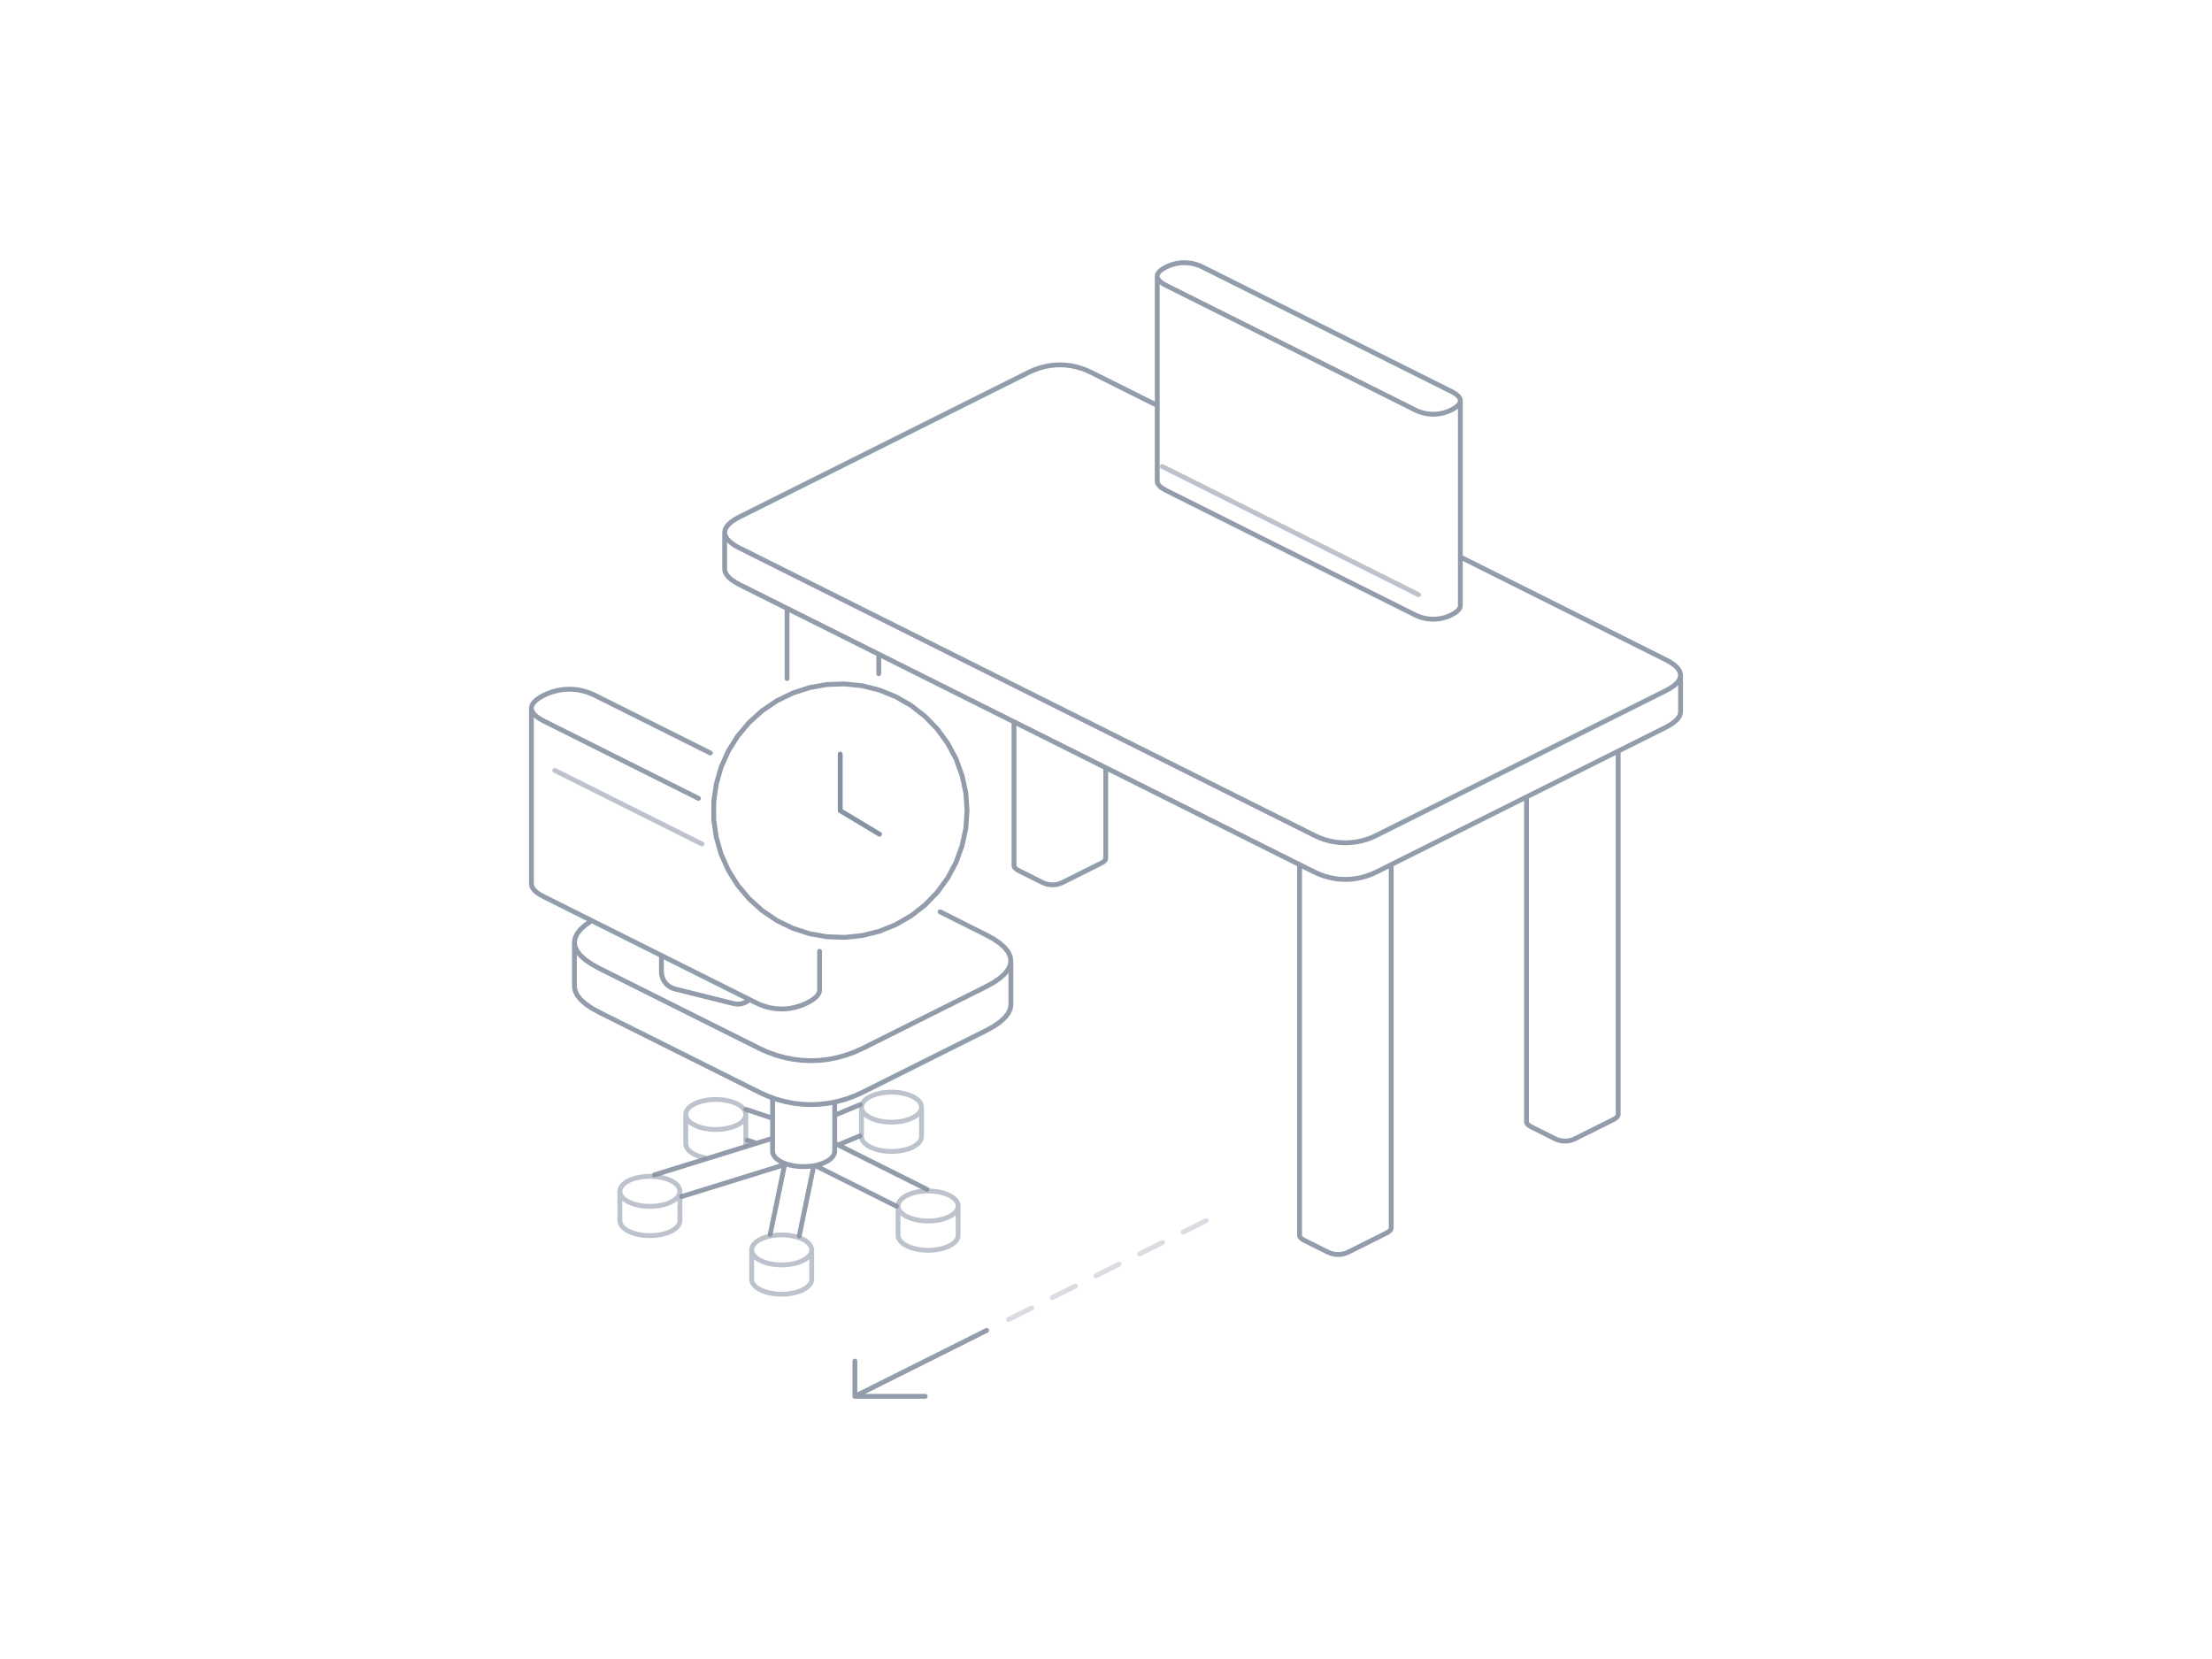
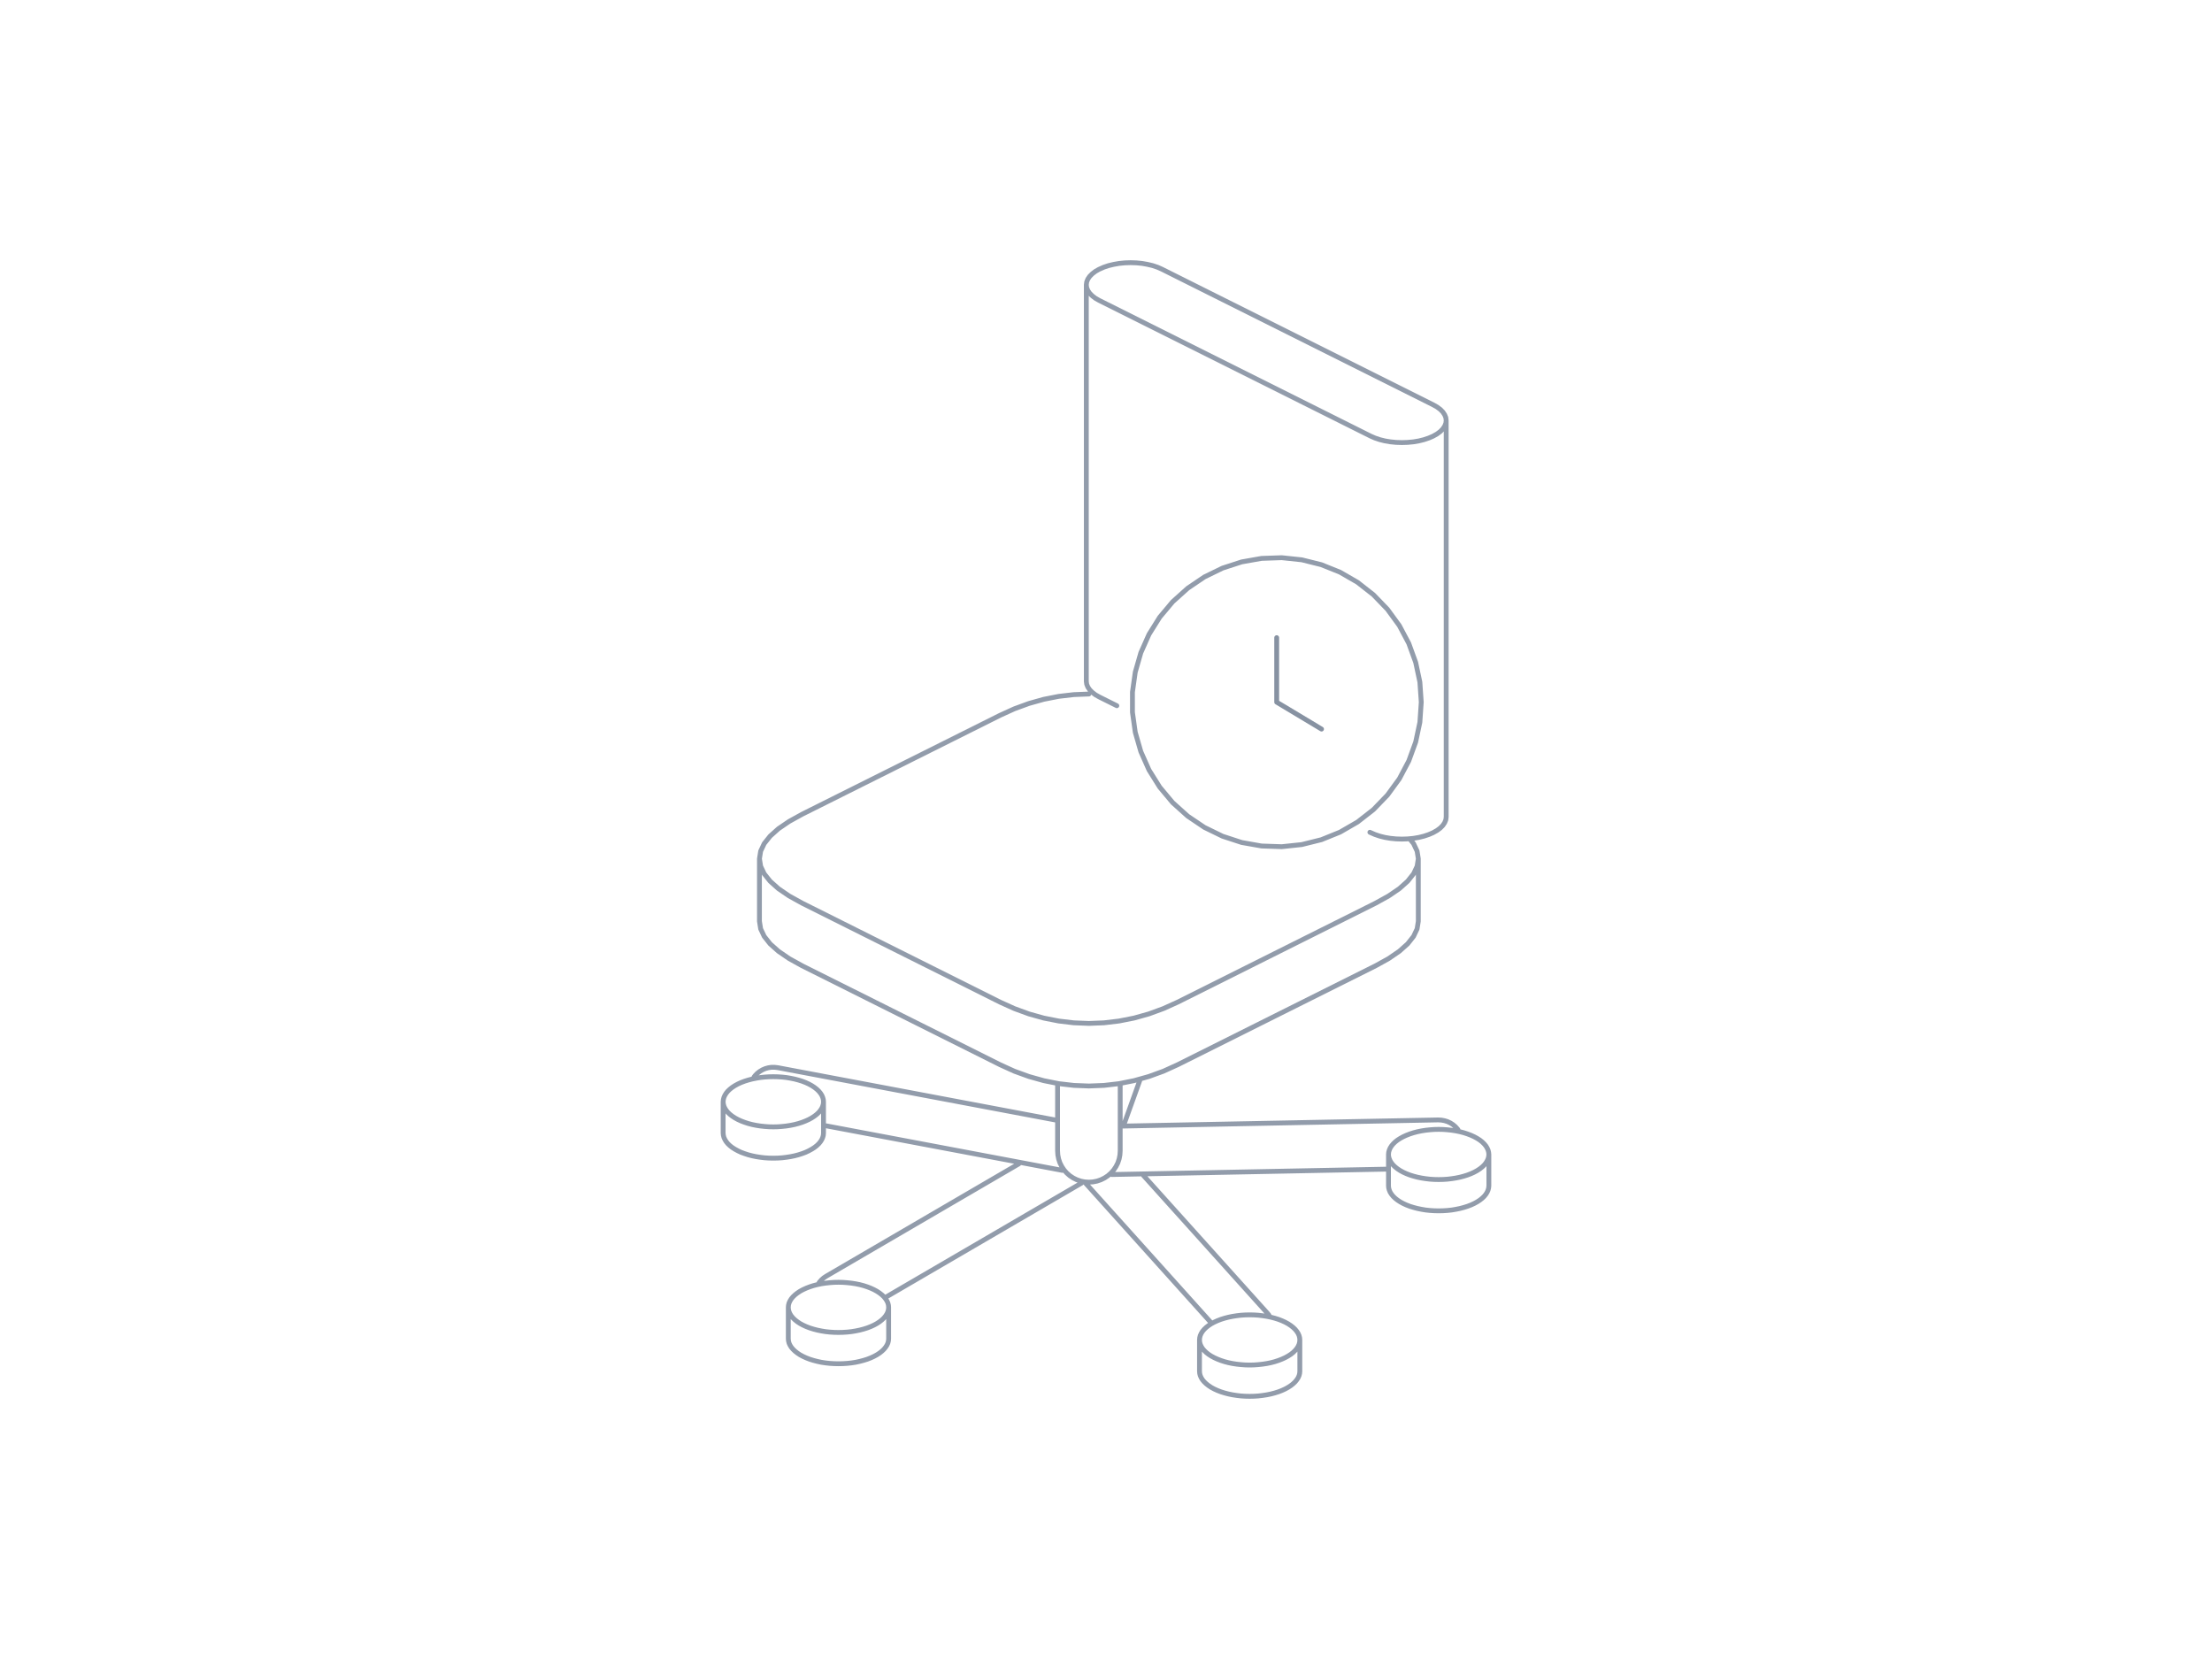
<svg xmlns="http://www.w3.org/2000/svg" viewBox="0 0 480 360" role="img" color="#8792a2" fill="none" stroke="currentColor" stroke-width="1.05" stroke-linecap="round" stroke-linejoin="round">
-   <path vector-effect="non-scaling-stroke" stroke-opacity=".32" d="M261.76,264.87 256.75,267.38 M252.29,269.61 247.28,272.11 M242.82,274.34 237.81,276.85 M233.35,279.08 228.34,281.58 M223.88,283.82 218.87,286.32" />
-   <path vector-effect="non-scaling-stroke" stroke-opacity=".55" d="M252.23,101.24 307.83,129.05 M155.32,238.58 154.76,238.59 154.19,238.63 153.64,238.69 153.10,238.78 152.57,238.89 152.07,239.02 151.59,239.17 151.14,239.34 150.72,239.53 150.33,239.74 149.99,239.97 149.68,240.21 149.42,240.46 149.20,240.72 149.03,240.99 148.91,241.27 148.83,241.55 148.81,241.84 148.81,248.19 148.83,248.48 148.91,248.76 149.03,249.04 149.20,249.31 149.42,249.57 149.68,249.82 149.99,250.06 150.33,250.29 150.72,250.50 151.14,250.69 151.59,250.86 152.07,251.01 152.57,251.14 152.90,251.21 M161.82,248.45 161.84,248.19 161.84,241.84 161.81,241.55 161.74,241.27 161.62,240.99 161.45,240.72 161.23,240.46 160.97,240.21 160.66,239.97 160.31,239.74 159.93,239.53 159.51,239.34 159.06,239.17 158.58,239.02 158.08,238.89 157.55,238.78 157.01,238.69 156.46,238.63 155.89,238.59 155.32,238.58 M161.84,241.84 161.81,242.12 161.74,242.40 161.62,242.68 161.45,242.95 161.23,243.21 160.97,243.47 160.66,243.71 160.31,243.93 159.93,244.14 159.51,244.33 159.06,244.51 158.58,244.66 158.08,244.79 157.55,244.90 157.01,244.98 156.46,245.05 155.89,245.08 155.32,245.10 154.76,245.08 154.19,245.05 153.64,244.98 153.10,244.90 152.57,244.79 152.07,244.66 151.59,244.51 151.14,244.33 150.72,244.14 150.33,243.93 149.99,243.71 149.68,243.47 149.42,243.21 149.20,242.95 149.03,242.68 148.91,242.40 148.83,242.12 148.81,241.84 M193.45,236.99 192.88,237.00 192.32,237.04 191.76,237.10 191.22,237.19 190.70,237.30 190.19,237.43 189.71,237.58 189.26,237.75 188.84,237.95 188.46,238.16 188.11,238.38 187.81,238.62 187.55,238.87 187.33,239.14 187.16,239.41 187.03,239.68 186.96,239.97 186.94,240.25 186.94,246.60 186.96,246.89 187.03,247.17 187.16,247.45 187.33,247.72 187.55,247.98 187.81,248.23 188.11,248.47 188.46,248.70 188.84,248.91 189.26,249.10 189.71,249.27 190.19,249.42 190.70,249.56 191.22,249.66 191.76,249.75 192.32,249.81 192.88,249.85 193.45,249.86 194.02,249.85 194.58,249.81 195.14,249.75 195.68,249.66 196.20,249.56 196.71,249.42 197.19,249.27 197.64,249.10 198.06,248.91 198.44,248.70 198.79,248.47 199.09,248.23 199.36,247.98 199.57,247.72 199.74,247.45 199.87,247.17 199.94,246.89 199.97,246.60 199.97,240.25 199.94,239.97 199.87,239.68 199.74,239.41 199.57,239.14 199.36,238.87 199.09,238.62 198.79,238.38 198.44,238.16 198.06,237.95 197.64,237.75 197.19,237.58 196.71,237.43 196.20,237.30 195.68,237.19 195.14,237.10 194.58,237.04 194.02,237.00 193.45,236.99 M199.97,240.25 199.94,240.53 199.87,240.81 199.74,241.09 199.57,241.36 199.36,241.63 199.09,241.88 198.79,242.12 198.44,242.34 198.06,242.55 197.64,242.74 197.19,242.92 196.71,243.07 196.20,243.20 195.68,243.31 195.14,243.40 194.58,243.46 194.02,243.49 193.45,243.51 192.88,243.49 192.32,243.46 191.76,243.40 191.22,243.31 190.70,243.20 190.19,243.07 189.71,242.92 189.26,242.74 188.84,242.55 188.46,242.34 188.11,242.12 187.81,241.88 187.55,241.63 187.33,241.36 187.16,241.09 187.03,240.81 186.96,240.53 186.94,240.25 M201.39,258.44 200.83,258.45 200.26,258.49 199.71,258.55 199.17,258.63 198.64,258.74 198.14,258.87 197.66,259.03 197.21,259.20 196.79,259.39 196.40,259.60 196.06,259.83 195.75,260.07 195.49,260.32 195.27,260.58 195.10,260.85 194.98,261.13 194.90,261.41 194.88,261.70 194.88,268.05 194.90,268.33 194.98,268.62 195.10,268.89 195.27,269.16 195.49,269.43 195.75,269.68 196.06,269.92 196.40,270.14 196.79,270.35 197.21,270.55 197.66,270.72 198.14,270.87 198.64,271.00 199.17,271.11 199.71,271.20 200.26,271.26 200.83,271.30 201.39,271.31 201.96,271.30 202.53,271.26 203.08,271.20 203.62,271.11 204.15,271.00 204.65,270.87 205.13,270.72 205.58,270.55 206.00,270.35 206.39,270.14 206.73,269.92 207.04,269.68 207.30,269.43 207.52,269.16 207.69,268.89 207.81,268.62 207.88,268.33 207.91,268.05 207.91,261.70 207.88,261.41 207.81,261.13 207.69,260.85 207.52,260.58 207.30,260.32 207.04,260.07 206.73,259.83 206.39,259.60 206.00,259.39 205.58,259.20 205.13,259.03 204.65,258.87 204.15,258.74 203.62,258.63 203.08,258.55 202.53,258.49 201.96,258.45 201.39,258.44 M207.91,261.70 207.88,261.98 207.81,262.26 207.69,262.54 207.52,262.81 207.30,263.07 207.04,263.32 206.73,263.56 206.39,263.79 206.00,264.00 205.58,264.19 205.13,264.36 204.65,264.52 204.15,264.65 203.62,264.76 203.08,264.84 202.53,264.90 201.96,264.94 201.39,264.95 200.83,264.94 200.26,264.90 199.71,264.84 199.17,264.76 198.64,264.65 198.14,264.52 197.66,264.36 197.21,264.19 196.79,264.00 196.40,263.79 196.06,263.56 195.75,263.32 195.49,263.07 195.27,262.81 195.10,262.54 194.98,262.26 194.90,261.98 194.88,261.70 M169.62,267.97 169.05,267.98 168.49,268.02 167.94,268.08 167.39,268.17 166.87,268.28 166.36,268.41 165.88,268.56 165.43,268.73 165.01,268.92 164.63,269.13 164.28,269.36 163.98,269.60 163.72,269.85 163.50,270.11 163.33,270.38 163.21,270.66 163.13,270.94 163.11,271.23 163.11,277.58 163.13,277.87 163.21,278.15 163.33,278.43 163.50,278.70 163.72,278.96 163.98,279.21 164.28,279.45 164.63,279.68 165.01,279.89 165.43,280.08 165.88,280.25 166.36,280.40 166.87,280.53 167.39,280.64 167.94,280.73 168.49,280.79 169.05,280.83 169.62,280.84 170.19,280.83 170.75,280.79 171.31,280.73 171.85,280.64 172.37,280.53 172.88,280.40 173.36,280.25 173.81,280.08 174.23,279.89 174.61,279.68 174.96,279.45 175.26,279.21 175.53,278.96 175.74,278.70 175.91,278.43 176.04,278.15 176.11,277.87 176.14,277.58 176.14,271.23 176.11,270.94 176.04,270.66 175.91,270.38 175.74,270.11 175.53,269.85 175.26,269.60 174.96,269.36 174.61,269.13 174.23,268.92 173.81,268.73 173.36,268.56 172.88,268.41 172.37,268.28 171.85,268.17 171.31,268.08 170.75,268.02 170.19,267.98 169.62,267.97 M176.14,271.23 176.11,271.51 176.04,271.79 175.91,272.07 175.74,272.34 175.53,272.60 175.26,272.86 174.96,273.10 174.61,273.32 174.23,273.53 173.81,273.72 173.36,273.90 172.88,274.05 172.37,274.18 171.85,274.29 171.31,274.37 170.75,274.44 170.19,274.47 169.62,274.49 169.05,274.47 168.49,274.44 167.94,274.37 167.39,274.29 166.87,274.18 166.36,274.05 165.88,273.90 165.43,273.72 165.01,273.53 164.63,273.32 164.28,273.10 163.98,272.86 163.72,272.60 163.50,272.34 163.33,272.07 163.21,271.79 163.13,271.51 163.11,271.23 M141.03,255.26 140.46,255.27 139.89,255.31 139.34,255.37 138.80,255.46 138.27,255.57 137.77,255.70 137.29,255.85 136.84,256.02 136.42,256.21 136.04,256.42 135.69,256.65 135.38,256.89 135.12,257.14 134.90,257.40 134.73,257.68 134.61,257.95 134.54,258.23 134.51,258.52 134.51,264.87 134.54,265.16 134.61,265.44 134.73,265.72 134.90,265.99 135.12,266.25 135.38,266.50 135.69,266.74 136.04,266.97 136.42,267.18 136.84,267.37 137.29,267.54 137.77,267.69 138.27,267.83 138.80,267.93 139.34,268.02 139.89,268.08 140.46,268.12 141.03,268.13 141.59,268.12 142.16,268.08 142.71,268.02 143.25,267.93 143.78,267.83 144.28,267.69 144.76,267.54 145.21,267.37 145.63,267.18 146.02,266.97 146.36,266.74 146.67,266.50 146.93,266.25 147.15,265.99 147.32,265.72 147.44,265.44 147.52,265.16 147.54,264.87 147.54,258.52 147.52,258.23 147.44,257.95 147.32,257.68 147.15,257.40 146.93,257.14 146.67,256.89 146.36,256.65 146.02,256.42 145.63,256.21 145.21,256.02 144.76,255.85 144.28,255.70 143.78,255.57 143.25,255.46 142.71,255.37 142.16,255.31 141.59,255.27 141.03,255.26 M147.54,258.52 147.52,258.80 147.44,259.08 147.32,259.36 147.15,259.63 146.93,259.90 146.67,260.15 146.36,260.39 146.02,260.61 145.63,260.82 145.21,261.01 144.76,261.19 144.28,261.34 143.78,261.47 143.25,261.58 142.71,261.67 142.16,261.73 141.59,261.76 141.03,261.78 140.46,261.76 139.89,261.73 139.34,261.67 138.80,261.58 138.27,261.47 137.77,261.34 137.29,261.19 136.84,261.01 136.42,260.82 136.04,260.61 135.69,260.39 135.38,260.15 135.12,259.90 134.90,259.63 134.73,259.36 134.61,259.08 134.54,258.80 134.51,258.52 M120.37,167.17 152.32,183.15" />
-   <path vector-effect="non-scaling-stroke" stroke-opacity=".9" d="M220.04,157.03 220.04,187.82 220.07,188.02 220.16,188.21 220.31,188.40 220.52,188.58 220.79,188.77 221.12,188.95 226.14,191.46 226.51,191.63 226.88,191.76 227.26,191.87 227.64,191.94 228.02,191.99 228.40,192.00 228.78,191.99 229.17,191.94 229.55,191.87 229.92,191.76 230.29,191.63 230.66,191.46 238.85,187.36 239.18,187.18 239.46,187.00 239.67,186.81 239.82,186.62 239.91,186.43 239.94,186.24 239.94,166.98 M170.79,132.41 170.79,147.25 M190.69,146.21 190.69,142.35 M331.25,173.33 331.25,243.43 331.28,243.62 331.37,243.81 331.52,244.00 331.73,244.19 332.00,244.37 332.33,244.55 337.35,247.06 337.71,247.23 338.08,247.37 338.46,247.47 338.84,247.55 339.22,247.59 339.60,247.61 339.99,247.59 340.37,247.55 340.75,247.47 341.13,247.37 341.50,247.23 341.86,247.06 350.06,242.97 350.39,242.78 350.66,242.60 350.87,242.41 351.02,242.22 351.11,242.03 351.14,241.84 351.14,163.38 M282.00,188.01 282.00,268.05 282.03,268.24 282.12,268.43 282.27,268.62 282.48,268.81 282.75,269.00 283.08,269.18 288.10,271.69 288.47,271.85 288.84,271.99 289.21,272.09 289.59,272.17 289.97,272.21 290.36,272.23 290.74,272.21 291.12,272.17 291.50,272.09 291.88,271.99 292.25,271.85 292.61,271.69 300.81,267.59 301.14,267.41 301.41,267.22 301.62,267.03 301.77,266.84 301.86,266.65 301.89,266.46 301.89,188.01 M229.99,79.17 228.84,79.22 227.69,79.35 226.55,79.58 225.43,79.90 224.32,80.30 223.22,80.80 160.50,112.16 159.51,112.70 158.70,113.26 158.07,113.82 157.62,114.39 157.34,114.97 157.25,115.54 157.25,123.49 157.34,124.06 157.62,124.63 158.07,125.20 158.70,125.77 159.51,126.32 160.50,126.87 285.18,189.21 286.27,189.70 287.38,190.11 288.51,190.42 289.65,190.65 290.80,190.79 291.95,190.83 293.10,190.79 294.24,190.65 295.38,190.42 296.51,190.11 297.62,189.70 298.71,189.21 361.43,157.85 362.42,157.30 363.24,156.74 363.87,156.18 364.32,155.61 364.59,155.04 364.68,154.46 364.68,146.52 364.59,145.95 364.32,145.37 363.87,144.80 363.24,144.24 362.42,143.68 361.43,143.14 317.24,121.04 M250.77,87.80 236.76,80.80 235.66,80.30 234.55,79.90 233.42,79.58 232.29,79.35 231.14,79.22 229.99,79.17 M364.68,146.52 364.59,147.10 364.32,147.67 363.87,148.24 363.24,148.80 362.42,149.36 361.43,149.90 298.71,181.26 297.62,181.76 296.51,182.17 295.38,182.48 294.24,182.71 293.10,182.84 291.95,182.89 290.80,182.84 289.65,182.71 288.51,182.48 287.38,182.17 286.27,181.76 285.18,181.26 160.50,118.93 159.51,118.38 158.70,117.82 158.07,117.26 157.62,116.69 157.34,116.12 157.25,115.54 M257.00,57.00 256.32,57.03 255.65,57.11 254.98,57.24 254.32,57.42 253.67,57.66 253.03,57.95 253.02,57.96 252.44,58.28 251.96,58.60 251.59,58.93 251.33,59.27 251.17,59.60 251.12,59.94 251.12,104.42 251.17,104.76 251.33,105.09 251.59,105.43 251.96,105.76 252.44,106.08 253.02,106.41 307.04,133.42 307.68,133.71 308.33,133.95 309.00,134.13 309.66,134.26 310.34,134.34 311.01,134.37 311.68,134.34 312.36,134.26 313.02,134.13 313.68,133.95 314.34,133.71 314.98,133.42 314.98,133.41 315.57,133.09 316.04,132.77 316.41,132.44 316.68,132.10 316.84,131.77 316.89,131.43 316.89,86.95 316.84,86.61 316.68,86.27 316.41,85.94 316.04,85.61 315.57,85.28 314.98,84.96 260.96,57.95 260.32,57.66 259.67,57.42 259.01,57.24 258.34,57.11 257.67,57.03 257.00,57.00 M316.89,86.95 316.84,87.28 316.68,87.62 316.41,87.95 316.04,88.28 315.57,88.61 314.98,88.93 314.98,88.93 314.34,89.23 313.68,89.46 313.02,89.65 312.36,89.78 311.68,89.86 311.01,89.89 310.34,89.86 309.66,89.78 309.00,89.65 308.33,89.46 307.68,89.23 307.04,88.93 253.02,61.92 252.44,61.60 251.96,61.28 251.59,60.95 251.33,60.61 251.17,60.28 251.12,59.94 M214.10,288.70 185.51,303.00 M185.51,295.37 185.51,303.00 200.76,303.00 M162.19,247.41 163.63,247.89 M167.30,242.54 161.86,240.73 M186.67,239.70 181.48,241.86 M182.30,248.27 186.59,246.49 M201.16,258.09 181.48,248.25 M177.36,253.16 194.53,261.75 M173.43,268.21 176.51,253.33 M170.18,253.12 167.13,267.86 M147.89,259.66 170.14,252.77 M167.30,247.12 142.01,254.95 M167.65,238.60 167.65,249.78 167.67,250.07 167.75,250.37 167.88,250.65 168.05,250.93 168.28,251.21 168.55,251.47 168.87,251.71 169.22,251.95 169.62,252.16 170.05,252.36 170.52,252.54 171.02,252.70 171.54,252.84 172.08,252.95 172.64,253.04 173.22,253.10 173.80,253.14 174.39,253.15 174.97,253.14 175.56,253.10 176.13,253.04 176.69,252.95 177.24,252.84 177.76,252.70 178.25,252.54 178.72,252.36 179.15,252.16 179.55,251.95 179.91,251.71 180.22,251.47 180.50,251.21 180.72,250.93 180.90,250.65 181.02,250.37 181.10,250.07 181.13,249.78 181.13,239.49 M128.07,200.01 127.06,200.70 126.00,201.64 125.25,202.59 124.80,203.55 124.65,204.51 124.65,214.04 124.80,215.00 125.25,215.95 126.00,216.90 127.06,217.84 128.41,218.77 130.06,219.68 164.70,236.99 166.52,237.82 168.37,238.50 170.25,239.02 172.15,239.40 174.06,239.62 175.98,239.70 177.89,239.62 179.80,239.40 181.70,239.02 183.58,238.50 185.43,237.82 187.26,236.99 213.94,223.65 215.60,222.74 216.95,221.81 218.00,220.87 218.76,219.92 219.21,218.97 219.36,218.01 219.36,208.48 219.21,207.52 218.76,206.56 218.00,205.61 216.95,204.68 215.60,203.75 213.94,202.84 204.00,197.86 M219.36,208.48 219.21,209.43 218.76,210.39 218.00,211.34 216.95,212.28 215.60,213.21 213.94,214.12 187.26,227.46 185.43,228.29 183.58,228.96 181.70,229.49 179.80,229.87 177.89,230.09 175.98,230.17 174.06,230.09 172.15,229.87 170.25,229.49 168.37,228.96 166.52,228.29 164.70,227.46 130.06,210.14 128.41,209.23 127.06,208.31 126.00,207.37 125.25,206.42 124.80,205.46 124.65,204.51 M143.53,207.74 143.53,210.86 143.56,211.37 143.66,211.87 143.83,212.35 144.06,212.81 144.34,213.23 144.68,213.61 145.07,213.94 145.50,214.22 145.96,214.44 146.45,214.60 159.16,217.77 159.65,217.86 160.15,217.89 160.66,217.85 161.15,217.74 161.62,217.57 162.07,217.34 162.35,217.15 M123.55,149.55 122.61,149.59 121.67,149.70 120.73,149.89 119.81,150.15 118.89,150.48 118.00,150.89 117.99,150.89 117.17,151.34 116.50,151.80 115.99,152.26 115.62,152.73 115.39,153.20 115.32,153.67 115.32,191.80 115.39,192.27 115.62,192.74 115.99,193.21 116.50,193.67 117.17,194.12 117.99,194.57 164.07,217.61 164.96,218.02 165.88,218.35 166.80,218.61 167.74,218.80 168.68,218.91 169.62,218.95 170.57,218.91 171.51,218.80 172.44,218.61 173.37,218.35 174.28,218.02 175.18,217.61 175.19,217.61 176.00,217.16 176.67,216.70 177.19,216.24 177.56,215.77 177.78,215.30 177.85,214.83 177.85,206.43 M154.14,163.40 129.11,150.89 128.21,150.48 127.30,150.15 126.37,149.89 125.44,149.70 124.50,149.59 123.55,149.55 M151.56,173.24 117.99,156.45 117.17,156.00 116.50,155.54 115.99,155.08 115.62,154.61 115.39,154.14 115.32,153.67 M183.29,148.41 179.45,148.54 175.67,149.21 172.02,150.40 168.57,152.08 165.39,154.23 162.54,156.80 160.07,159.74 158.04,162.99 156.47,166.50 155.42,170.19 154.88,173.99 154.88,177.83 155.42,181.63 156.47,185.32 158.04,188.83 158.04,188.83 160.07,192.08 162.54,195.02 165.39,197.59 168.57,199.74 172.02,201.42 175.67,202.61 179.45,203.27 183.29,203.41 183.29,203.41 187.11,203.01 190.83,202.08 194.39,200.64 197.72,198.72 200.74,196.36 203.41,193.60 205.67,190.49 207.47,187.10 208.78,183.49 209.58,179.74 209.85,175.91 209.85,175.91 209.58,172.08 208.78,168.33 207.47,164.72 205.67,161.33 203.41,158.22 200.74,155.46 197.72,153.10 194.39,151.18 190.83,149.74 187.11,148.81 183.29,148.41 183.29,148.41 M209.85,175.91 209.58,172.08 208.78,168.33 207.47,164.72 205.67,161.33 203.41,158.22 200.74,155.46 197.72,153.10 194.39,151.18 190.83,149.74 187.11,148.81 183.29,148.41 179.45,148.54 175.67,149.21 172.02,150.40 168.57,152.08 165.39,154.23 162.54,156.80 160.07,159.74 158.04,162.99 156.47,166.50 155.42,170.19 154.88,173.99 154.88,177.83 155.42,181.63 156.47,185.32 158.04,188.83 160.07,192.08 162.54,195.02 165.39,197.59 168.57,199.74 172.02,201.42 175.67,202.61 179.45,203.27 183.29,203.41 187.11,203.01 190.83,202.08 194.39,200.64 197.72,198.72 200.74,196.36 203.41,193.60 205.67,190.49 207.47,187.10 208.78,183.49 209.58,179.74 209.85,175.91" />
-   <path vector-effect="non-scaling-stroke" stroke-opacity="1" d="M182.33,163.63 182.33,175.91 190.86,181.03" />
+   <path vector-effect="non-scaling-stroke" stroke-opacity=".9" d="M275.37,285.39 275.06,285.00 248.13,255.08 M235.65,256.84 262.72,286.93 M271.17,285.32 270.23,285.34 269.28,285.40 268.36,285.51 267.45,285.65 266.57,285.83 265.73,286.05 264.93,286.30 264.18,286.59 263.48,286.91 262.83,287.26 262.26,287.64 261.75,288.04 261.31,288.46 260.94,288.90 260.66,289.35 260.45,289.82 260.33,290.29 260.29,290.76 260.29,297.56 260.33,298.03 260.45,298.50 260.66,298.97 260.94,299.42 261.31,299.86 261.75,300.28 262.26,300.68 262.83,301.06 263.48,301.41 264.18,301.73 264.93,302.02 265.73,302.27 266.57,302.49 267.45,302.67 268.36,302.81 269.28,302.92 270.23,302.98 271.17,303.00 272.12,302.98 273.06,302.92 273.99,302.81 274.90,302.67 275.78,302.49 276.62,302.27 277.42,302.02 278.17,301.73 278.87,301.41 279.51,301.06 280.09,300.68 280.60,300.28 281.04,299.86 281.40,299.42 281.69,298.97 281.90,298.50 282.02,298.03 282.06,297.56 282.06,290.76 282.02,290.29 281.90,289.82 281.69,289.35 281.40,288.90 281.04,288.46 280.60,288.04 280.09,287.64 279.51,287.26 278.87,286.91 278.17,286.59 277.42,286.30 276.62,286.05 275.78,285.83 274.90,285.65 273.99,285.51 273.06,285.40 272.12,285.34 271.17,285.32 M282.06,290.76 282.02,291.24 281.90,291.71 281.69,292.17 281.40,292.63 281.04,293.06 280.60,293.49 280.09,293.89 279.51,294.26 278.87,294.61 278.17,294.93 277.42,295.22 276.62,295.48 275.78,295.70 274.90,295.88 273.99,296.02 273.06,296.12 272.12,296.19 271.17,296.21 270.23,296.19 269.28,296.12 268.36,296.02 267.45,295.88 266.57,295.70 265.73,295.48 264.93,295.22 264.18,294.93 263.48,294.61 262.83,294.26 262.26,293.89 261.75,293.49 261.31,293.06 260.94,292.63 260.66,292.17 260.45,291.71 260.33,291.24 260.29,290.76 M179.31,276.92 178.74,277.30 178.23,277.75 177.78,278.27 177.75,278.32 M192.30,281.44 234.73,256.70 M221.09,252.55 179.31,276.92 M181.94,278.25 181.00,278.27 180.05,278.34 179.13,278.44 178.22,278.58 177.34,278.76 176.50,278.98 175.70,279.24 174.95,279.53 174.25,279.85 173.60,280.20 173.03,280.58 172.52,280.98 172.08,281.40 171.71,281.84 171.43,282.29 171.22,282.75 171.10,283.22 171.06,283.70 171.06,290.49 171.10,290.96 171.22,291.44 171.43,291.90 171.71,292.35 172.08,292.79 172.52,293.21 173.03,293.61 173.60,293.99 174.25,294.34 174.95,294.66 175.70,294.95 176.50,295.20 177.34,295.42 178.22,295.61 179.13,295.75 180.05,295.85 181.00,295.91 181.94,295.93 182.89,295.91 183.83,295.85 184.76,295.75 185.67,295.61 186.55,295.42 187.39,295.20 188.19,294.95 188.94,294.66 189.64,294.34 190.28,293.99 190.86,293.61 191.37,293.21 191.81,292.79 192.17,292.35 192.46,291.90 192.67,291.44 192.79,290.96 192.83,290.49 192.83,283.70 192.79,283.22 192.67,282.75 192.46,282.29 192.17,281.84 191.81,281.40 191.37,280.98 190.86,280.58 190.28,280.20 189.64,279.85 188.94,279.53 188.19,279.24 187.39,278.98 186.55,278.76 185.67,278.58 184.76,278.44 183.83,278.34 182.89,278.27 181.94,278.25 M192.83,283.70 192.79,284.17 192.67,284.64 192.46,285.11 192.17,285.56 191.81,286.00 191.37,286.42 190.86,286.82 190.28,287.20 189.64,287.55 188.94,287.87 188.19,288.16 187.39,288.41 186.55,288.63 185.67,288.81 184.76,288.96 183.83,289.06 182.89,289.12 181.94,289.14 181.00,289.12 180.05,289.06 179.13,288.96 178.22,288.81 177.34,288.63 176.50,288.41 175.70,288.16 174.95,287.87 174.25,287.55 173.60,287.20 173.03,286.82 172.52,286.42 172.08,286.00 171.71,285.56 171.43,285.11 171.22,284.64 171.10,284.17 171.06,283.70 M168.78,231.68 168.10,231.60 167.42,231.60 166.74,231.70 166.08,231.88 165.45,232.15 164.86,232.50 164.32,232.92 163.85,233.41 163.62,233.71 M179.05,244.26 230.54,253.97 M229.14,243.06 168.78,231.68 M167.81,233.64 166.86,233.66 165.92,233.72 164.99,233.82 164.09,233.97 163.21,234.15 162.37,234.37 161.57,234.62 160.81,234.91 160.11,235.23 159.47,235.58 158.89,235.96 158.38,236.36 157.94,236.78 157.58,237.22 157.30,237.67 157.09,238.14 156.97,238.61 156.92,239.08 156.92,245.88 156.97,246.35 157.09,246.82 157.30,247.28 157.58,247.74 157.94,248.18 158.38,248.60 158.89,249.00 159.47,249.37 160.11,249.72 160.81,250.05 161.57,250.33 162.37,250.59 163.21,250.81 164.09,250.99 164.99,251.13 165.92,251.24 166.86,251.30 167.81,251.32 168.76,251.30 169.70,251.24 170.63,251.13 171.53,250.99 172.41,250.81 173.25,250.59 174.06,250.33 174.81,250.05 175.51,249.72 176.15,249.37 176.73,249.00 177.24,248.60 177.68,248.18 178.04,247.74 178.33,247.28 178.53,246.82 178.66,246.35 178.70,245.88 178.70,239.08 178.66,238.61 178.53,238.14 178.33,237.67 178.04,237.22 177.68,236.78 177.24,236.36 176.73,235.96 176.15,235.58 175.51,235.23 174.81,234.91 174.06,234.62 173.25,234.37 172.41,234.15 171.53,233.97 170.63,233.82 169.70,233.72 168.76,233.66 167.81,233.64 M178.70,239.08 178.66,239.56 178.53,240.03 178.33,240.49 178.04,240.94 177.68,241.38 177.24,241.80 176.73,242.20 176.15,242.58 175.51,242.93 174.81,243.25 174.06,243.54 173.25,243.80 172.41,244.02 171.53,244.20 170.63,244.34 169.70,244.44 168.76,244.51 167.81,244.53 166.86,244.51 165.92,244.44 164.99,244.34 164.09,244.20 163.21,244.02 162.37,243.80 161.57,243.54 160.81,243.25 160.11,242.93 159.47,242.58 158.89,242.20 158.38,241.80 157.94,241.38 157.58,240.94 157.30,240.49 157.09,240.03 156.97,239.56 156.92,239.08 M243.90,244.01 247.31,234.52 M316.38,245.14 316.27,244.99 315.81,244.48 315.29,244.04 314.71,243.67 314.09,243.38 313.44,243.18 312.77,243.06 312.09,243.02 243.43,244.36 M241.25,254.87 300.95,253.70 M312.19,245.07 311.24,245.09 310.30,245.16 309.37,245.26 308.47,245.40 307.59,245.58 306.75,245.80 305.94,246.06 305.19,246.35 304.49,246.67 303.85,247.02 303.27,247.39 302.76,247.79 302.32,248.22 301.96,248.65 301.67,249.11 301.47,249.57 301.34,250.04 301.30,250.52 301.30,257.31 301.34,257.78 301.47,258.25 301.67,258.72 301.96,259.17 302.32,259.61 302.76,260.03 303.27,260.43 303.85,260.81 304.49,261.16 305.19,261.48 305.94,261.77 306.75,262.02 307.59,262.24 308.47,262.42 309.37,262.57 310.30,262.67 311.24,262.73 312.19,262.75 313.14,262.73 314.08,262.67 315.01,262.57 315.91,262.42 316.79,262.24 317.63,262.02 318.43,261.77 319.19,261.48 319.89,261.16 320.53,260.81 321.11,260.43 321.62,260.03 322.06,259.61 322.42,259.17 322.70,258.72 322.91,258.25 323.03,257.78 323.08,257.31 323.08,250.52 323.03,250.04 322.91,249.57 322.70,249.11 322.42,248.65 322.06,248.22 321.62,247.79 321.11,247.39 320.53,247.02 319.89,246.67 319.19,246.35 318.43,246.06 317.63,245.80 316.79,245.58 315.91,245.40 315.01,245.26 314.08,245.16 313.14,245.09 312.19,245.07 M323.08,250.52 323.03,250.99 322.91,251.46 322.70,251.92 322.42,252.38 322.06,252.82 321.62,253.24 321.11,253.64 320.53,254.02 319.89,254.37 319.19,254.69 318.43,254.98 317.63,255.23 316.79,255.45 315.91,255.63 315.01,255.77 314.08,255.88 313.14,255.94 312.19,255.96 311.24,255.94 310.30,255.88 309.37,255.77 308.47,255.63 307.59,255.45 306.75,255.23 305.94,254.98 305.19,254.69 304.49,254.37 303.85,254.02 303.27,253.64 302.76,253.24 302.32,252.82 301.96,252.38 301.67,251.92 301.47,251.46 301.34,250.99 301.30,250.52 M229.49,235.45 229.49,249.73 229.55,250.62 229.72,251.49 230.00,252.34 230.40,253.13 230.89,253.87 231.48,254.54 232.15,255.13 232.89,255.62 233.68,256.01 234.53,256.30 235.40,256.47 236.29,256.53 237.17,256.47 238.04,256.30 238.89,256.01 239.68,255.62 240.42,255.13 241.09,254.54 241.68,253.87 242.17,253.13 242.57,252.34 242.85,251.49 243.02,250.62 243.08,249.73 243.08,235.45 M236.29,150.60 233.01,150.73 229.74,151.11 226.49,151.75 223.28,152.65 220.11,153.81 216.99,155.23 174.06,176.69 171.24,178.25 168.92,179.83 167.12,181.44 165.83,183.06 165.06,184.70 164.80,186.34 164.80,199.92 165.06,201.56 165.83,203.19 167.12,204.82 168.92,206.42 171.24,208.01 174.06,209.57 216.99,231.03 220.11,232.45 223.28,233.60 226.49,234.50 229.74,235.15 233.01,235.53 236.29,235.66 239.56,235.53 242.83,235.15 246.08,234.50 249.29,233.60 252.46,232.45 255.58,231.03 298.51,209.57 301.33,208.01 303.65,206.42 305.45,204.82 306.74,203.19 307.51,201.56 307.77,199.92 307.77,186.34 307.51,184.70 306.74,183.06 306.15,182.33 M307.77,186.34 307.51,187.98 306.74,189.61 305.45,191.23 303.65,192.84 301.33,194.42 298.51,195.98 255.58,217.45 252.46,218.86 249.29,220.02 246.08,220.92 242.83,221.56 239.56,221.95 236.29,222.08 233.01,221.95 229.74,221.56 226.49,220.92 223.28,220.02 220.11,218.86 216.99,217.45 174.06,195.98 171.24,194.42 168.92,192.84 167.12,191.23 165.83,189.61 165.06,187.98 164.80,186.34 M245.34,57.00 244.09,57.04 242.86,57.16 241.67,57.37 240.54,57.64 239.50,57.99 238.56,58.41 238.54,58.41 237.71,58.88 237.02,59.41 236.46,59.97 236.06,60.56 235.81,61.18 235.73,61.81 235.73,147.85 235.81,148.47 236.06,149.09 236.46,149.68 237.02,150.24 237.71,150.77 238.54,151.24 242.35,153.14 M297.26,180.60 297.43,180.68 298.37,181.09 299.41,181.44 300.54,181.72 301.73,181.92 302.96,182.04 304.21,182.08 305.46,182.04 306.70,181.92 307.88,181.72 309.01,181.44 310.05,181.09 311.00,180.68 311.01,180.67 311.84,180.20 312.54,179.68 313.09,179.12 313.49,178.52 313.74,177.91 313.82,177.28 313.82,91.24 313.74,90.61 313.49,90.00 313.09,89.40 312.54,88.84 311.84,88.32 311.01,87.85 252.13,58.41 251.18,57.99 250.14,57.64 249.01,57.37 247.83,57.16 246.59,57.04 245.34,57.00 M313.82,91.24 313.74,91.87 313.49,92.48 313.09,93.08 312.54,93.64 311.84,94.16 311.01,94.63 311.00,94.64 310.05,95.05 309.01,95.40 307.88,95.68 306.70,95.88 305.46,96.00 304.21,96.04 302.96,96.00 301.73,95.88 300.54,95.68 299.41,95.40 298.37,95.05 297.43,94.64 238.54,65.20 237.71,64.73 237.02,64.20 236.46,63.64 236.06,63.05 235.81,62.43 235.73,61.81 M278.14,121.02 273.76,121.17 269.45,121.93 265.29,123.28 261.35,125.20 257.73,127.65 254.47,130.58 251.66,133.93 249.34,137.64 247.56,141.64 246.35,145.85 245.74,150.18 245.74,154.56 246.35,158.90 247.56,163.10 249.34,167.10 251.66,170.81 254.47,174.17 257.73,177.10 261.35,179.54 265.29,181.46 269.45,182.82 273.76,183.58 278.14,183.73 282.49,183.27 286.74,182.21 290.79,180.57 294.58,178.38 298.03,175.69 301.07,172.54 303.65,169.00 305.70,165.13 307.20,161.02 308.11,156.74 308.41,152.37 308.11,148.01 307.20,143.73 305.70,139.61 305.70,139.61 303.65,135.75 301.07,132.21 298.03,129.06 294.58,126.36 290.79,124.17 286.74,122.54 282.49,121.48 278.14,121.02 M308.41,152.37 308.11,148.01 307.20,143.73 305.70,139.61 303.65,135.75 301.07,132.21 298.03,129.06 294.58,126.36 290.79,124.17 286.74,122.54 282.49,121.48 278.14,121.02 273.76,121.17 269.45,121.93 265.29,123.28 261.35,125.20 257.73,127.65 254.47,130.58 251.66,133.93 249.34,137.64 247.56,141.64 246.35,145.85 245.74,150.18 245.74,154.56 246.35,158.90 247.56,163.10 249.34,167.10 251.66,170.81 254.47,174.17 257.73,177.10 261.35,179.54 265.29,181.46 269.45,182.82 273.76,183.58 278.14,183.73 282.49,183.27 286.74,182.21 290.79,180.57 294.58,178.38 298.03,175.69 301.07,172.54 303.65,169.00 305.70,165.13 307.20,161.02 308.11,156.74 308.41,152.37" />
+   <path vector-effect="non-scaling-stroke" stroke-opacity="1" d="M277.04,138.37 277.04,152.37 286.77,158.21" />
</svg>
